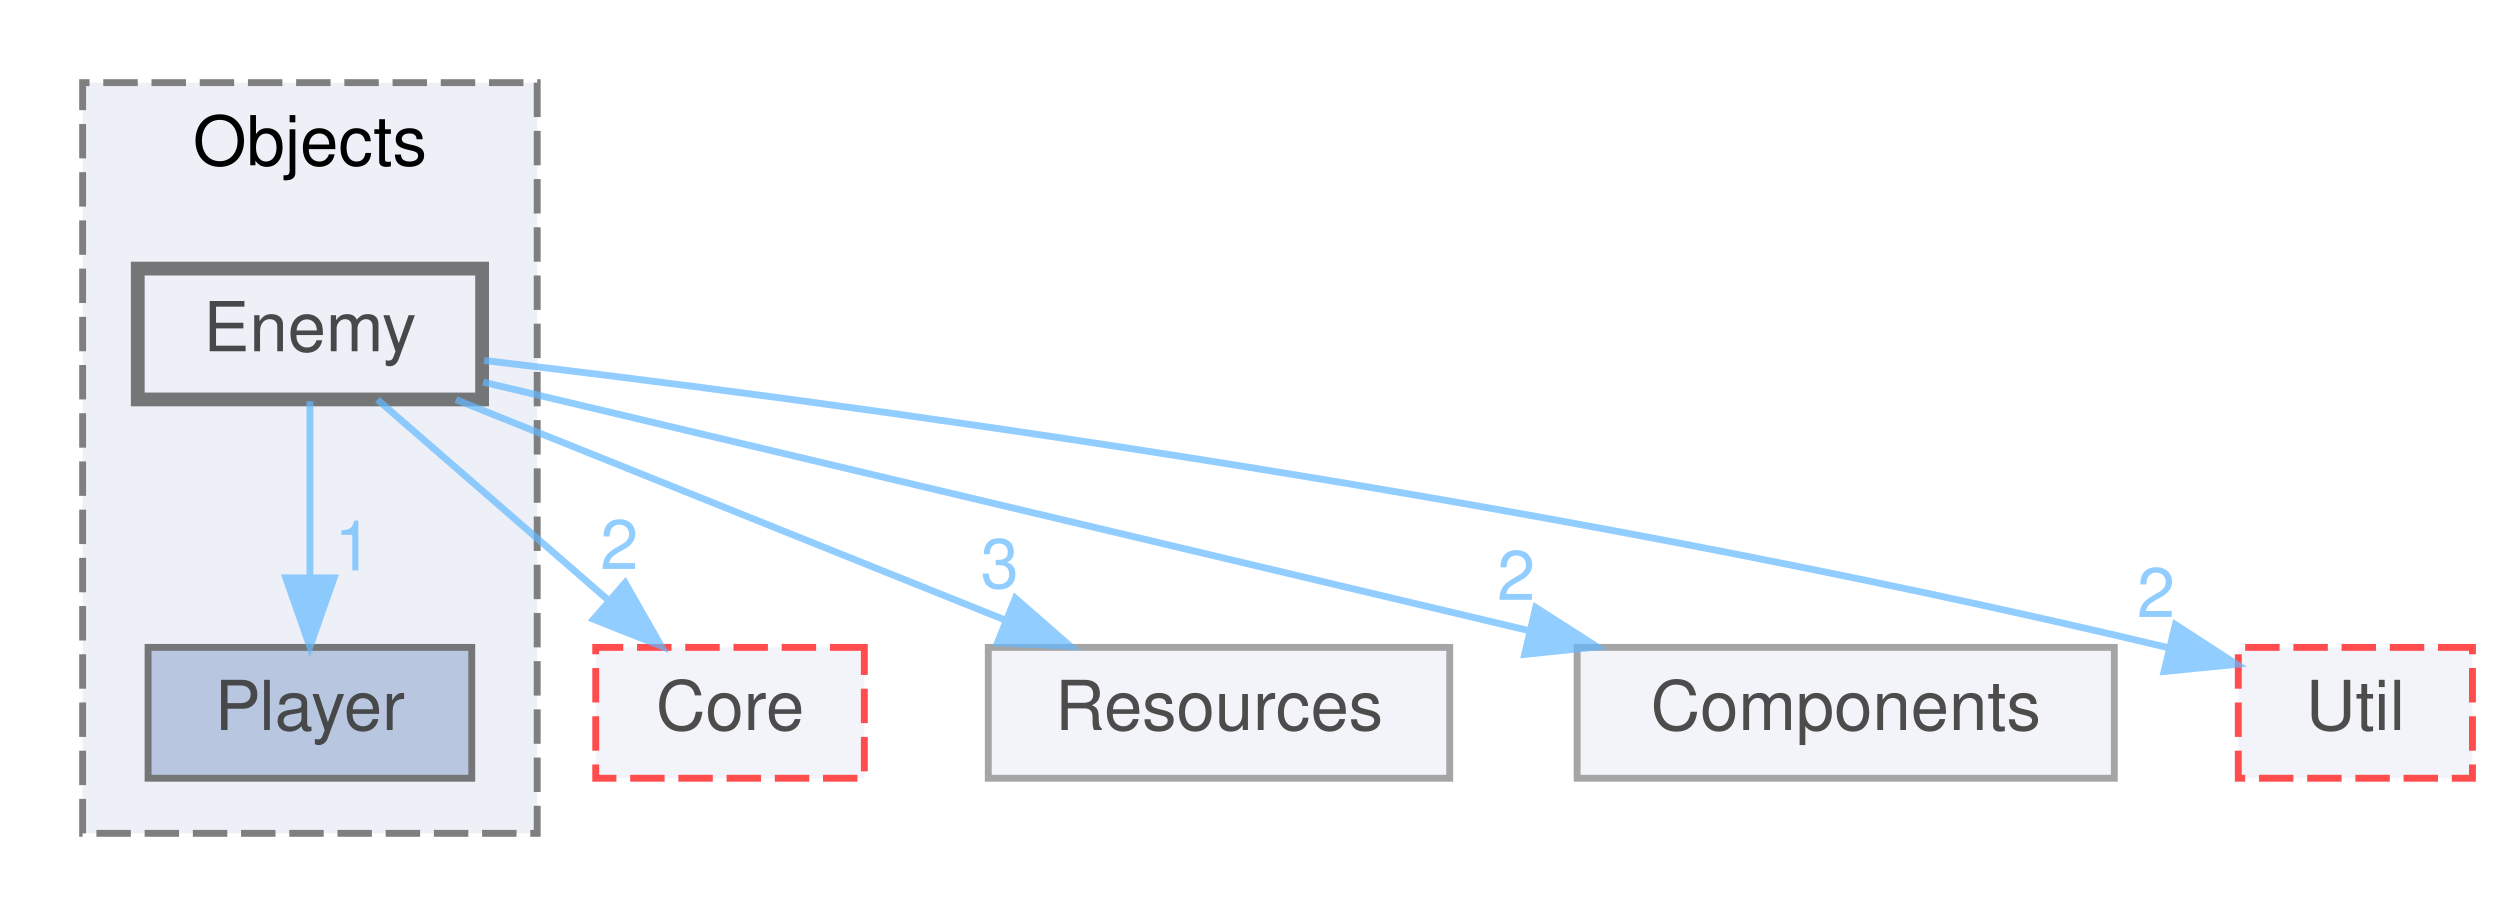
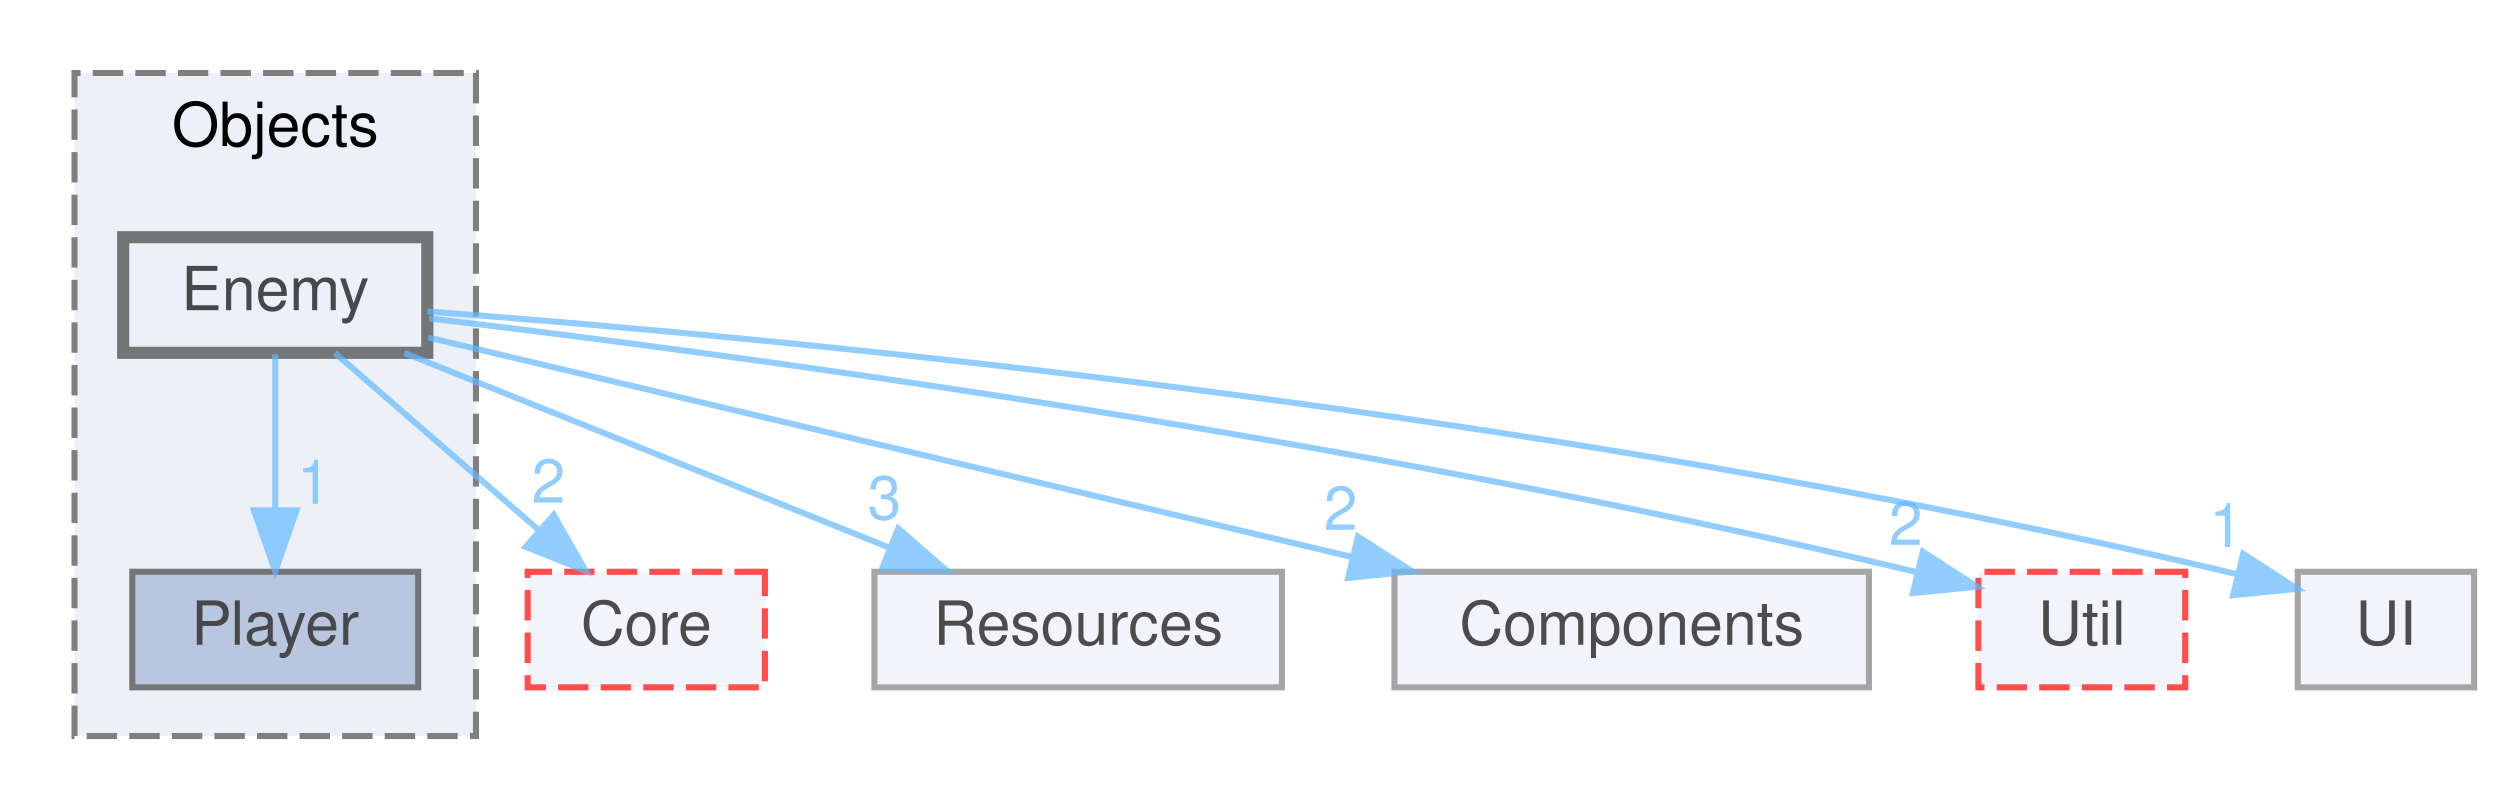
- <svg xmlns="http://www.w3.org/2000/svg" xmlns:xlink="http://www.w3.org/1999/xlink" width="363pt" height="133pt" viewBox="0.00 0.00 363.00 133.00">
+ <svg xmlns="http://www.w3.org/2000/svg" xmlns:xlink="http://www.w3.org/1999/xlink" width="411pt" height="133pt" viewBox="0.00 0.00 410.50 133.00">
  <svg id="main" version="1.1" xml:space="preserve">
    <style type="text/css">
.node, .edge {opacity: 0.7;}
.node.selected, .edge.selected {opacity: 1;}
.edge:hover path { stroke: red; }
.edge:hover polygon { stroke: red; fill: red; }
</style>
    <svg id="graph" class="graph">
      <g id="graph0" class="graph" transform="scale(1 1) rotate(0) translate(4 129)">
        <g id="clust1" class="cluster">
          <g id="a_clust1">
            <a xlink:href="dir_90027755b37a19e59f21b2a53bff1c05.html" target="_top" xlink:title="Objects">
              <polygon fill="#edf0f7" stroke="#7f7f7f" stroke-dasharray="5,2" points="8,-8 8,-117 74,-117 74,-8 8,-8" />
              <text text-anchor="middle" x="41" y="-105" font-family="Helvetica,sans-Serif" font-size="10.00">Objects</text>
            </a>
          </g>
        </g>
        <g id="node1" class="node">
          <g id="a_node1">
            <a xlink:href="dir_2605e729861f4341bbc8450c7649cee5.html" target="_top" xlink:title="Player">
              <polygon fill="#a2b4d6" stroke="#404040" points="64.5,-35 17.5,-35 17.5,-16 64.5,-16 64.5,-35" />
              <text text-anchor="middle" x="41" y="-23" font-family="Helvetica,sans-Serif" font-size="10.00">Player</text>
            </a>
          </g>
        </g>
        <g id="node2" class="node">
          <g id="a_node2">
            <a xlink:href="dir_ae2f9732ed8bce8de16d5dff6443bdb6.html" target="_top" xlink:title="Enemy">
              <polygon fill="#edf0f7" stroke="#404040" stroke-width="2" points="66,-90 16,-90 16,-71 66,-71 66,-90" />
              <text text-anchor="middle" x="41" y="-78" font-family="Helvetica,sans-Serif" font-size="10.00">Enemy</text>
            </a>
          </g>
        </g>
        <g id="edge2" class="edge">
          <g id="a_edge2">
            <a xlink:href="dir_000003_000009.html" target="_top">
              <path fill="none" stroke="#63b8ff" d="M41,-70.75C41,-63.8 41,-53.85 41,-45.13" />
              <polygon fill="#63b8ff" stroke="#63b8ff" points="44.5,-45.09 41,-35.09 37.5,-45.09 44.5,-45.09" />
            </a>
          </g>
          <g id="a_edge2-headlabel">
            <a xlink:href="dir_000003_000009.html" target="_top" xlink:title="1">
              <text text-anchor="middle" x="47.34" y="-46.18" font-family="Helvetica,sans-Serif" font-size="10.00" fill="#63b8ff">1</text>
            </a>
          </g>
        </g>
        <g id="node3" class="node">
          <g id="a_node3">
            <a xlink:href="dir_1ad6433457b0067ef8f54a4fa85f5c9a.html" target="_top" xlink:title="Core">
              <polygon fill="#edf0f7" stroke="red" stroke-dasharray="5,2" points="121.5,-35 82.5,-35 82.5,-16 121.5,-16 121.5,-35" />
              <text text-anchor="middle" x="102" y="-23" font-family="Helvetica,sans-Serif" font-size="10.00">Core</text>
            </a>
          </g>
        </g>
        <g id="edge1" class="edge">
          <g id="a_edge1">
            <a xlink:href="dir_000003_000002.html" target="_top">
              <path fill="none" stroke="#63b8ff" d="M50.8,-70.98C59.82,-63.15 73.41,-51.34 84.32,-41.86" />
              <polygon fill="#63b8ff" stroke="#63b8ff" points="86.77,-44.37 92.02,-35.17 82.18,-39.09 86.77,-44.37" />
            </a>
          </g>
          <g id="a_edge1-headlabel">
            <a xlink:href="dir_000003_000002.html" target="_top" xlink:title="2">
              <text text-anchor="middle" x="85.92" y="-46.37" font-family="Helvetica,sans-Serif" font-size="10.00" fill="#63b8ff">2</text>
            </a>
          </g>
        </g>
        <g id="node4" class="node">
          <g id="a_node4">
            <a xlink:href="dir_33653ba12167a1fe8548138e0d08f67a.html" target="_top" xlink:title="Resources">
              <polygon fill="#edf0f7" stroke="#7f7f7f" points="206.5,-35 139.5,-35 139.5,-16 206.5,-16 206.5,-35" />
              <text text-anchor="middle" x="173" y="-23" font-family="Helvetica,sans-Serif" font-size="10.00">Resources</text>
            </a>
          </g>
        </g>
        <g id="edge3" class="edge">
          <g id="a_edge3">
            <a xlink:href="dir_000003_000011.html" target="_top">
              <path fill="none" stroke="#63b8ff" d="M62.21,-70.98C83.73,-62.34 117.28,-48.87 141.83,-39.02" />
              <polygon fill="#63b8ff" stroke="#63b8ff" points="143.43,-42.14 151.41,-35.17 140.82,-35.65 143.43,-42.14" />
            </a>
          </g>
          <g id="a_edge3-headlabel">
            <a xlink:href="dir_000003_000011.html" target="_top" xlink:title="3">
              <text text-anchor="middle" x="141.15" y="-43.62" font-family="Helvetica,sans-Serif" font-size="10.00" fill="#63b8ff">3</text>
            </a>
          </g>
        </g>
        <g id="node5" class="node">
          <g id="a_node5">
            <a xlink:href="dir_5063f357ccae33c483b97cdd1e318acc.html" target="_top" xlink:title="Components">
              <polygon fill="#edf0f7" stroke="#7f7f7f" points="303,-35 225,-35 225,-16 303,-16 303,-35" />
              <text text-anchor="middle" x="264" y="-23" font-family="Helvetica,sans-Serif" font-size="10.00">Components</text>
            </a>
          </g>
        </g>
        <g id="edge4" class="edge">
          <g id="a_edge4">
            <a xlink:href="dir_000003_000001.html" target="_top">
              <path fill="none" stroke="#63b8ff" d="M66.15,-73.52C102.97,-64.77 172.17,-48.32 218.18,-37.39" />
              <polygon fill="#63b8ff" stroke="#63b8ff" points="218.99,-40.79 227.91,-35.08 217.38,-33.98 218.99,-40.79" />
            </a>
          </g>
          <g id="a_edge4-headlabel">
            <a xlink:href="dir_000003_000001.html" target="_top" xlink:title="2">
              <text text-anchor="middle" x="216.15" y="-41.89" font-family="Helvetica,sans-Serif" font-size="10.00" fill="#63b8ff">2</text>
            </a>
          </g>
        </g>
        <g id="node6" class="node">
          <g id="a_node6">
            <a xlink:href="dir_7db6fad920da64edfd558eb6dbc0c610.html" target="_top" xlink:title="Util">
              <polygon fill="#edf0f7" stroke="red" stroke-dasharray="5,2" points="355,-35 321,-35 321,-16 355,-16 355,-35" />
              <text text-anchor="middle" x="338" y="-23" font-family="Helvetica,sans-Serif" font-size="10.00">Util</text>
            </a>
          </g>
        </g>
        <g id="edge5" class="edge">
          <g id="a_edge5">
            <a xlink:href="dir_000003_000017.html" target="_top">
              <path fill="none" stroke="#63b8ff" d="M66.29,-76.66C112.93,-71.15 215.71,-57.69 310.98,-34.92" />
              <polygon fill="#63b8ff" stroke="#63b8ff" points="311.87,-38.31 320.76,-32.54 310.22,-31.5 311.87,-38.31" />
            </a>
          </g>
          <g id="a_edge5-headlabel">
            <a xlink:href="dir_000003_000017.html" target="_top" xlink:title="2">
              <text text-anchor="middle" x="309.05" y="-39.41" font-family="Helvetica,sans-Serif" font-size="10.00" fill="#63b8ff">2</text>
            </a>
          </g>
        </g>
+         <g id="node7" class="node">
+           <g id="a_node7">
+             <a xlink:href="dir_ad68fd99ee46e73a145661c4c85612bf.html" target="_top" xlink:title="UI">
+               <polygon fill="#edf0f7" stroke="#7f7f7f" points="402.5,-35 373.5,-35 373.5,-16 402.5,-16 402.5,-35" />
+               <text text-anchor="middle" x="388" y="-23" font-family="Helvetica,sans-Serif" font-size="10.00">UI</text>
+             </a>
+           </g>
+         </g>
+         <g id="edge6" class="edge">
+           <g id="a_edge6">
+             <a xlink:href="dir_000003_000016.html" target="_top">
+               <path fill="none" stroke="#63b8ff" d="M66.04,-77.79C119.26,-73.8 247.55,-62.22 363.66,-34.57" />
+               <polygon fill="#63b8ff" stroke="#63b8ff" points="364.53,-37.96 373.42,-32.2 362.88,-31.15 364.53,-37.96" />
+             </a>
+           </g>
+           <g id="a_edge6-headlabel">
+             <a xlink:href="dir_000003_000016.html" target="_top" xlink:title="1">
+               <text text-anchor="middle" x="361.71" y="-39.06" font-family="Helvetica,sans-Serif" font-size="10.00" fill="#63b8ff">1</text>
+             </a>
+           </g>
+         </g>
      </g>
    </svg>
  </svg>
  <style type="text/css">

[data-mouse-over-selected='false'] { opacity: 0.7; }
[data-mouse-over-selected='true']  { opacity: 1.0; }

</style>
</svg>
